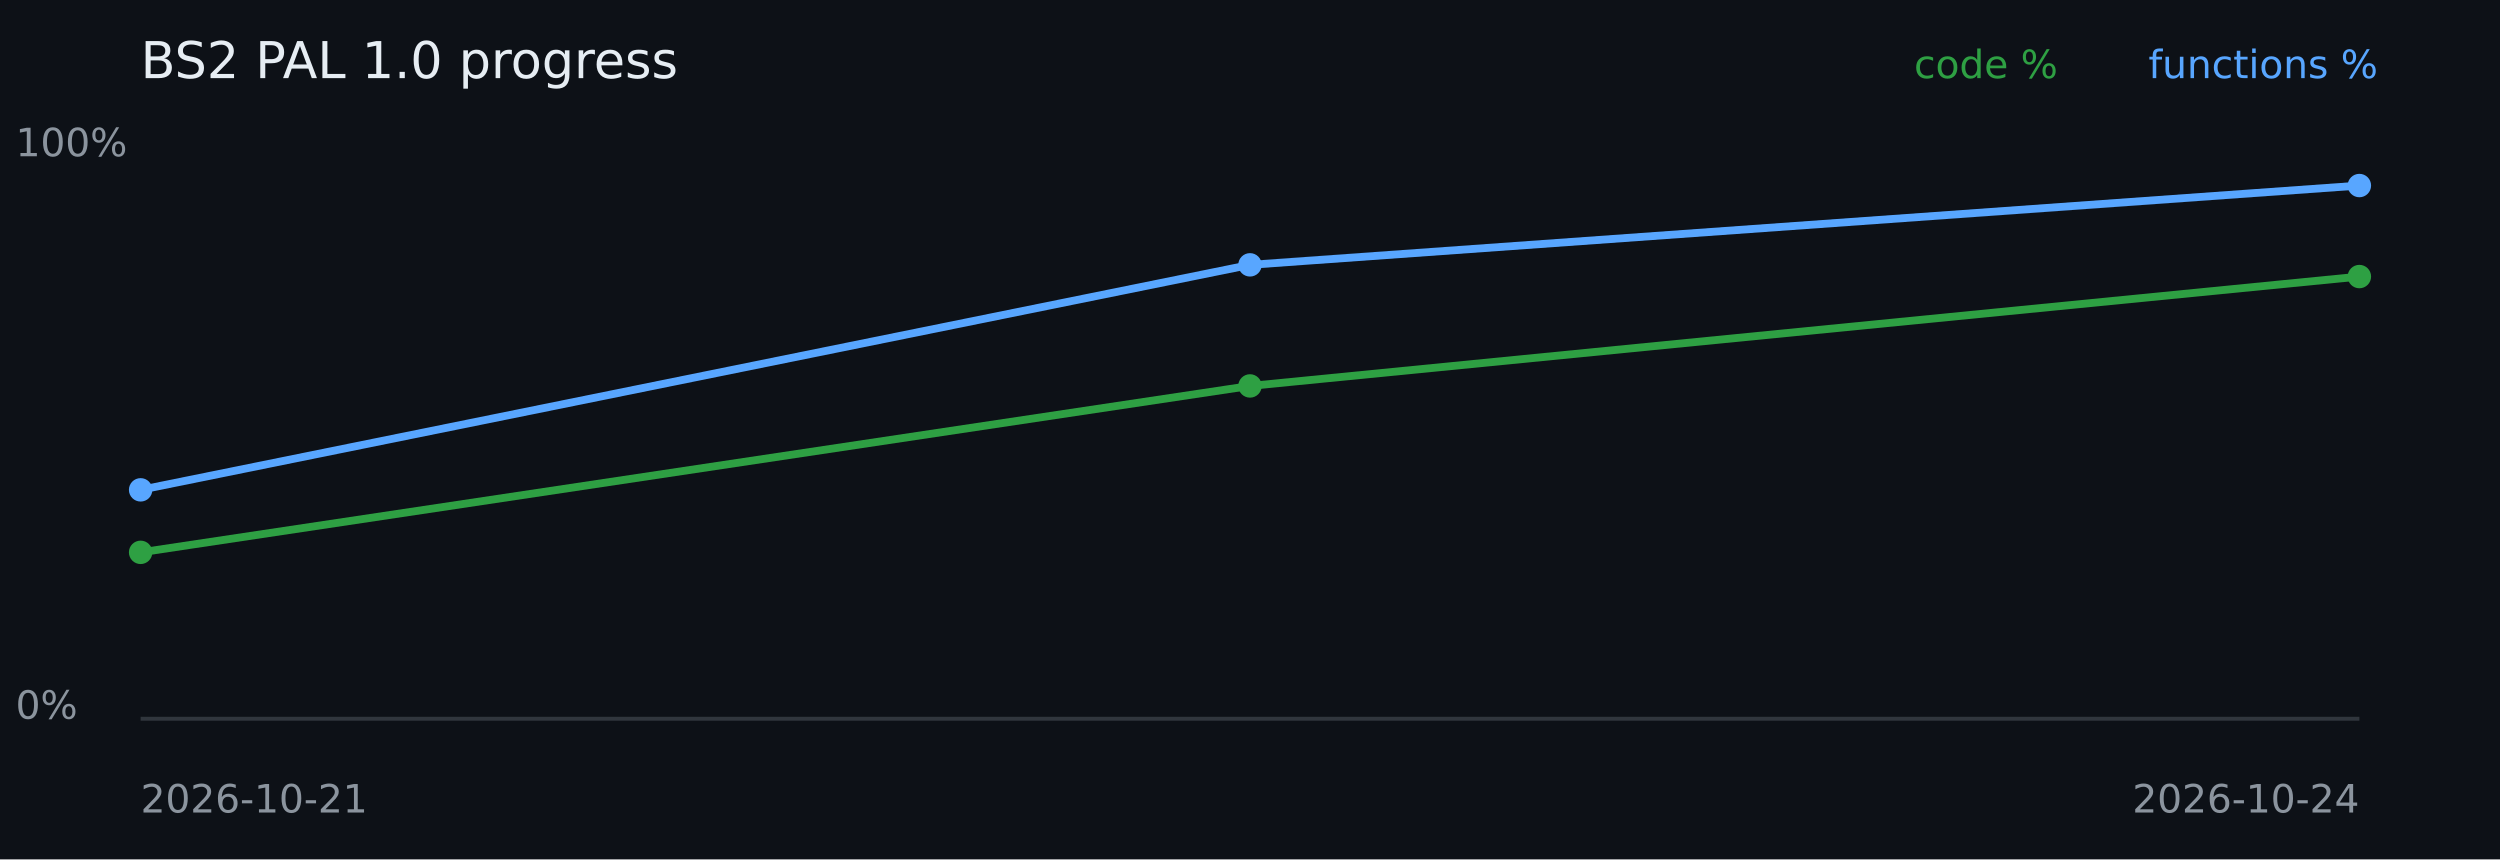
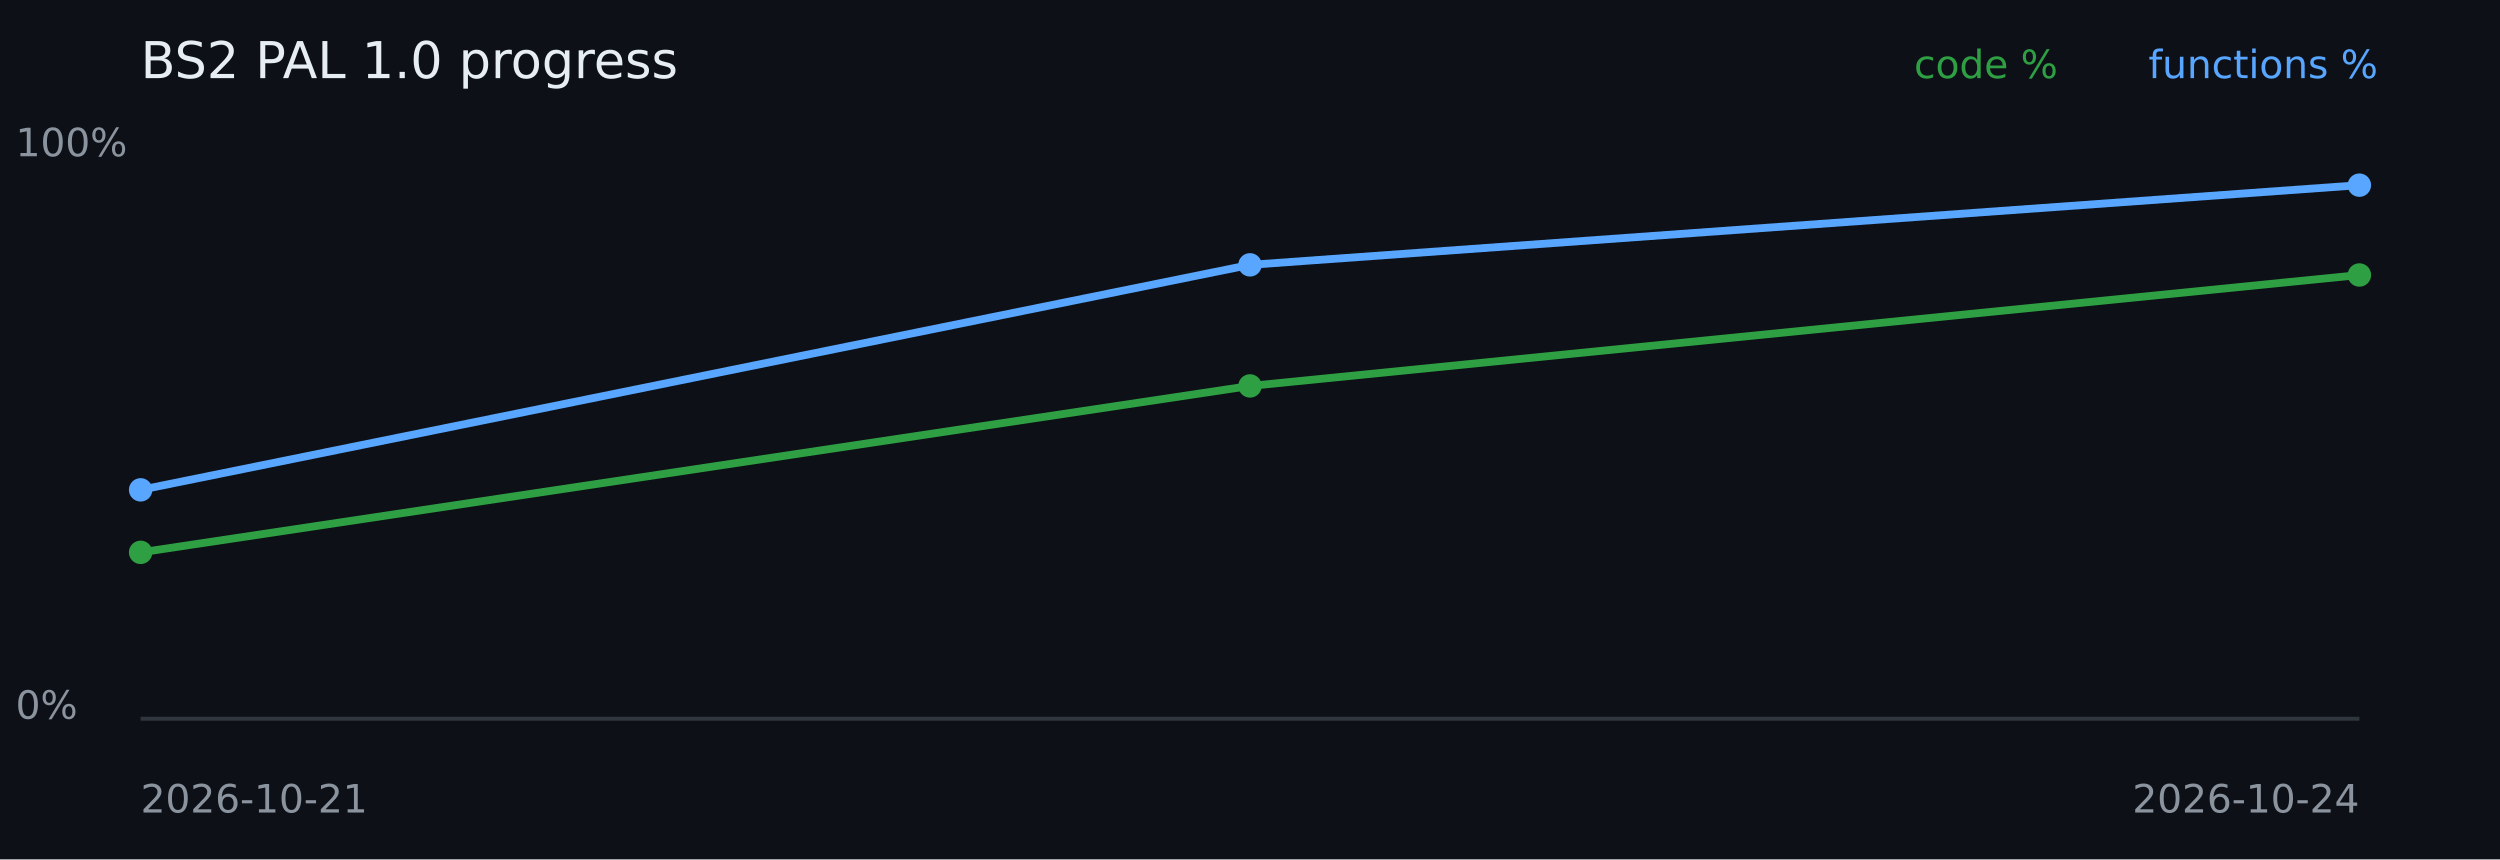
<svg xmlns="http://www.w3.org/2000/svg" width="640" height="220" font-family="Verdana,DejaVu Sans,sans-serif">
  <rect width="100%" height="100%" fill="#0d1117" />
  <text x="36" y="20" font-size="13" fill="#e6edf3">BS2 PAL 1.0 progress</text>
  <line x1="36" y1="184" x2="604" y2="184" stroke="#30363d" />
  <text x="4" y="40" font-size="10" fill="#8b949e">100%</text>
  <text x="4" y="184" font-size="10" fill="#8b949e">0%</text>
-   <polyline fill="none" stroke="#58a6ff" stroke-width="2" points="36.0,125.4 320.0,67.8 604.0,47.5" />
+   <polyline fill="none" stroke="#58a6ff" stroke-width="2" points="36.0,125.4 320.0,67.8 604.0,47.4" />
  <circle cx="36.0" cy="125.4" r="3" fill="#58a6ff" />
  <circle cx="320.0" cy="67.8" r="3" fill="#58a6ff" />
-   <circle cx="604.0" cy="47.5" r="3" fill="#58a6ff" />
-   <polyline fill="none" stroke="#2ea043" stroke-width="2" points="36.0,141.4 320.0,98.8 604.0,70.8" />
+   <circle cx="604.0" cy="47.4" r="3" fill="#58a6ff" />
+   <polyline fill="none" stroke="#2ea043" stroke-width="2" points="36.0,141.4 320.0,98.8 604.0,70.4" />
  <circle cx="36.0" cy="141.4" r="3" fill="#2ea043" />
  <circle cx="320.0" cy="98.8" r="3" fill="#2ea043" />
-   <circle cx="604.0" cy="70.8" r="3" fill="#2ea043" />
+   <circle cx="604.0" cy="70.4" r="3" fill="#2ea043" />
  <text x="490" y="20" font-size="10" fill="#2ea043">code %</text>
  <text x="550" y="20" font-size="10" fill="#58a6ff">functions %</text>
  <text x="36" y="208" font-size="10" fill="#8b949e">2026-10-21</text>
  <text x="604" y="208" font-size="10" fill="#8b949e" text-anchor="end">2026-10-24</text>
</svg>
